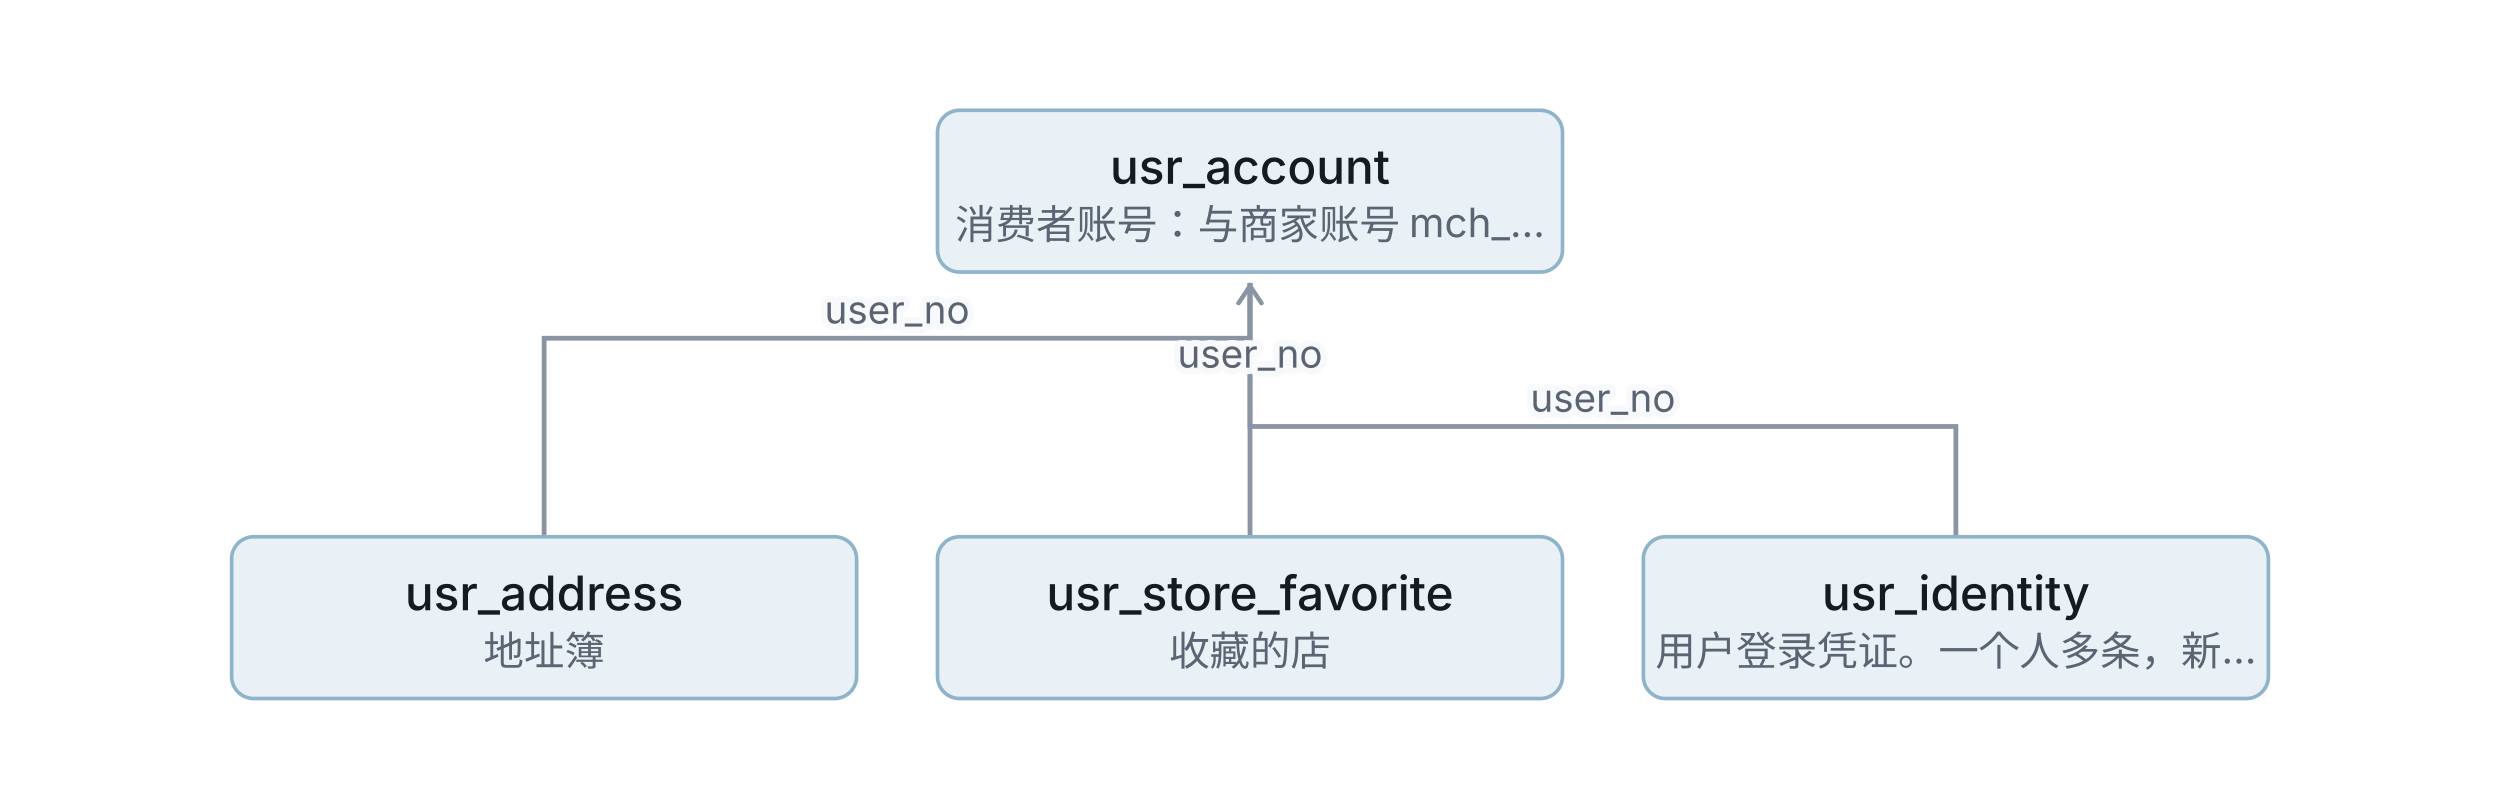
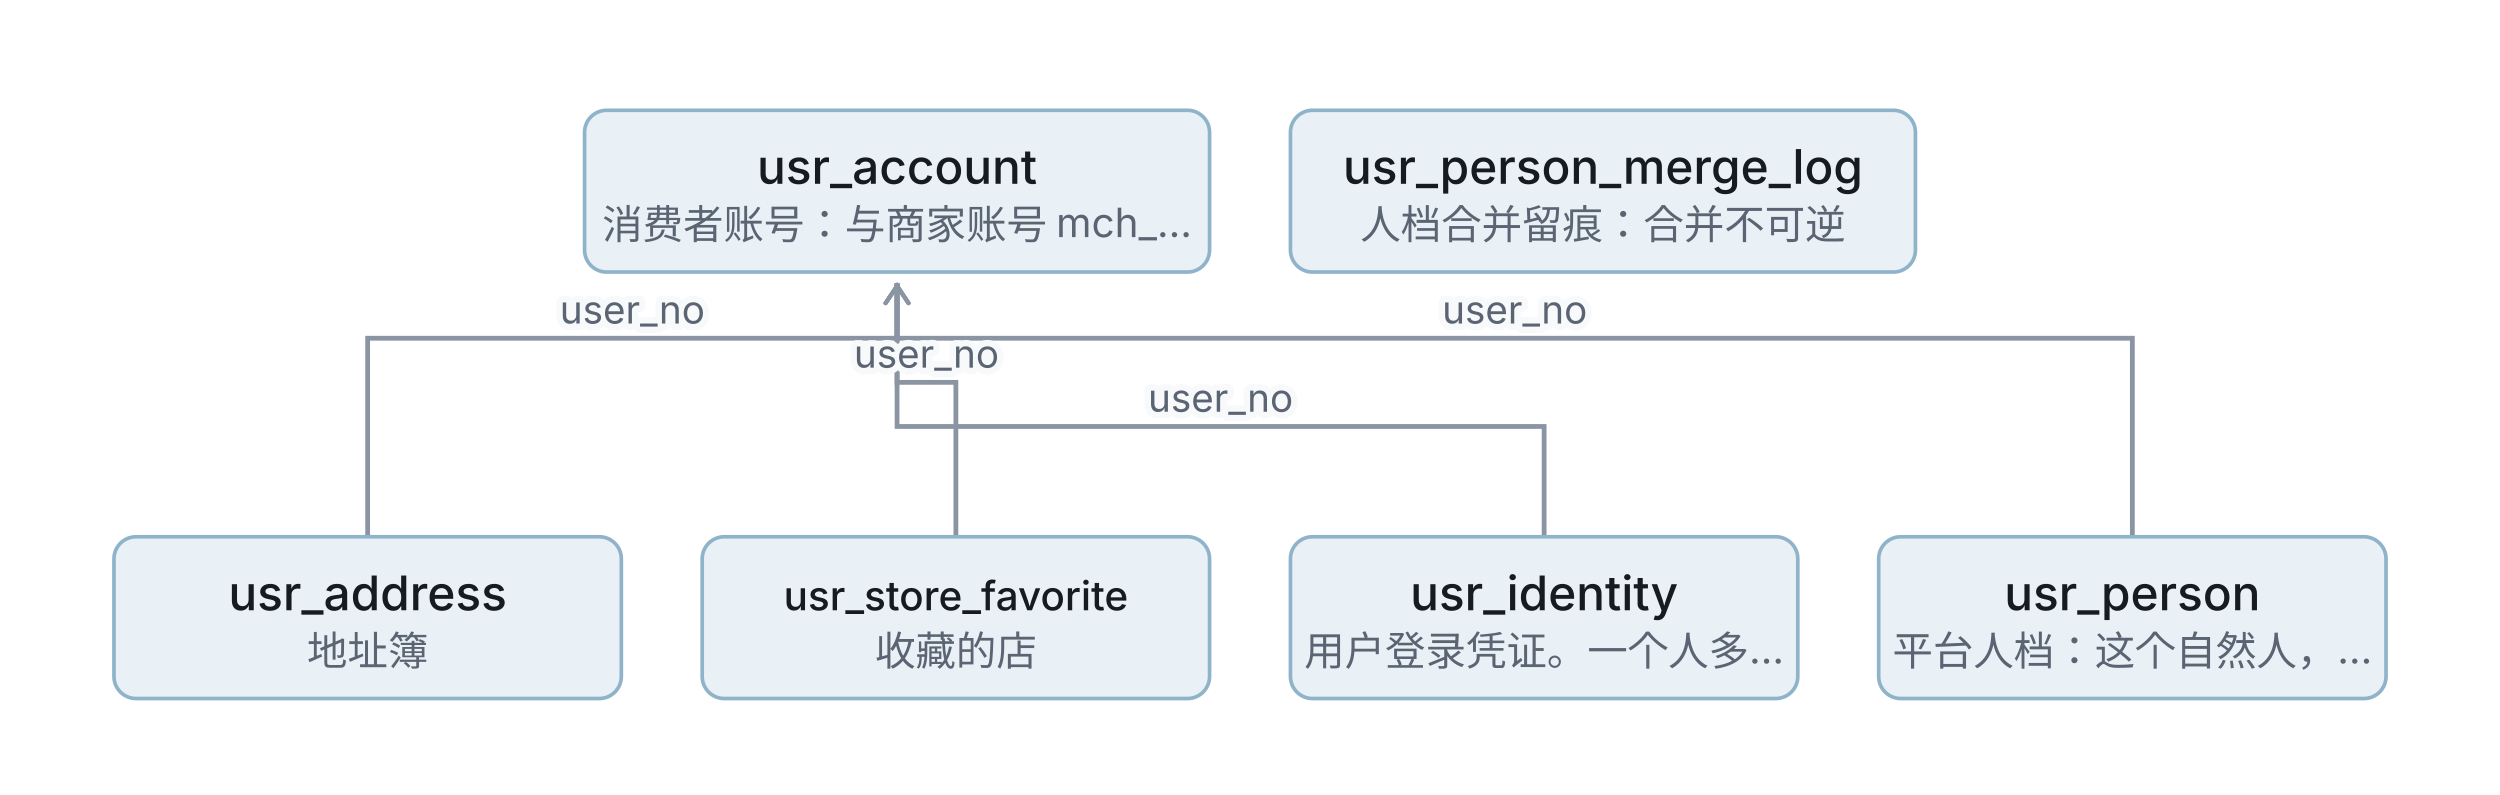
<svg xmlns="http://www.w3.org/2000/svg" width="680" height="216" viewBox="0 0 680 216" role="img" font-family="system-ui,-apple-system,'PingFang SC',sans-serif">
  <defs>
    <marker id="a" viewBox="0 0 10 10" refX="9" refY="5" markerWidth="6" markerHeight="6" orient="auto-start-reverse">
      <path d="M2 1L8 5L2 9" fill="none" stroke="#8A94A2" stroke-width="1.4" stroke-linecap="round" />
    </marker>
    <style>.n{font-weight:500;fill:#161A21}.s{font-size:11px;fill:#5A6472}
.l{font-size:10.5px;fill:#5A6472;paint-order:stroke;stroke:#F7F9FB;stroke-width:3.5;stroke-linejoin:round}.b{font-size:11px;fill:#5A6472;letter-spacing:.1em}
.ar{stroke:#8A94A2;stroke-width:1.3;fill:none}</style>
  </defs>
-   <path class="ar" d="M148 146 L148 92 L340 92 L340 77" marker-end="url(#a)" />
-   <path class="ar" d="M340 146 L340 104 L340 104 L340 77" marker-end="url(#a)" />
-   <path class="ar" d="M532 146 L532 116 L340 116 L340 77" marker-end="url(#a)" />
-   <rect x="255" y="30" width="170" height="44" rx="6" fill="#EAF1F6" stroke="#8FB3C9" />
-   <text class="n" x="340" y="50" text-anchor="middle" font-size="13">usr_account</text>
-   <text class="s" x="340" y="65" text-anchor="middle">消费者账号：与商家账号 mch_…</text>
-   <rect x="63" y="146" width="170" height="44" rx="6" fill="#EAF1F6" stroke="#8FB3C9" />
-   <text class="n" x="148" y="166" text-anchor="middle" font-size="13">usr_address</text>
-   <text class="s" x="148" y="181" text-anchor="middle">地址簿</text>
-   <rect x="255" y="146" width="170" height="44" rx="6" fill="#EAF1F6" stroke="#8FB3C9" />
-   <text class="n" x="340" y="166" text-anchor="middle" font-size="13">usr_store_favorite</text>
-   <text class="s" x="340" y="181" text-anchor="middle">收藏的店</text>
-   <rect x="447" y="146" width="170" height="44" rx="6" fill="#EAF1F6" stroke="#8FB3C9" />
-   <text class="n" x="532" y="166" text-anchor="middle" font-size="13">usr_identity</text>
-   <text class="s" x="532" y="181" text-anchor="middle">用户登录凭证。一个人多条，新…</text>
-   <text class="l" x="244" y="88" text-anchor="middle">user_no</text>
-   <text class="l" x="340" y="100" text-anchor="middle">user_no</text>
-   <text class="l" x="436" y="112" text-anchor="middle">user_no</text>
+   <path class="ar" d="M100 146 L100 92 L244 92 L244 77" marker-end="url(#a)" />
+   <path class="ar" d="M260 146 L260 104 L244 104 L244 77" marker-end="url(#a)" />
+   <path class="ar" d="M420 146 L420 116 L244 116 L244 77" marker-end="url(#a)" />
+   <path class="ar" d="M580 146 L580 92 L244 92 L244 77" marker-end="url(#a)" />
+   <rect x="159" y="30" width="170" height="44" rx="6" fill="#EAF1F6" stroke="#8FB3C9" />
+   <text class="n" x="244" y="50" text-anchor="middle" font-size="13">usr_account</text>
+   <text class="s" x="244" y="65" text-anchor="middle">消费者账号：与商家账号 mch_…</text>
+   <rect x="351" y="30" width="170" height="44" rx="6" fill="#EAF1F6" stroke="#8FB3C9" />
+   <text class="n" x="436" y="50" text-anchor="middle" font-size="13">usr_person_merge_log</text>
+   <text class="s" x="436" y="65" text-anchor="middle">人档合并留痕：合并不可逆</text>
+   <rect x="31" y="146" width="138" height="44" rx="6" fill="#EAF1F6" stroke="#8FB3C9" />
+   <text class="n" x="100" y="166" text-anchor="middle" font-size="13">usr_address</text>
+   <text class="s" x="100" y="181" text-anchor="middle">地址簿</text>
+   <rect x="191" y="146" width="138" height="44" rx="6" fill="#EAF1F6" stroke="#8FB3C9" />
+   <text class="n" x="260" y="166" text-anchor="middle" font-size="11">usr_store_favorite</text>
+   <text class="s" x="260" y="181" text-anchor="middle">收藏的店</text>
+   <rect x="351" y="146" width="138" height="44" rx="6" fill="#EAF1F6" stroke="#8FB3C9" />
+   <text class="n" x="420" y="166" text-anchor="middle" font-size="13">usr_identity</text>
+   <text class="s" x="420" y="181" text-anchor="middle">用户登录凭证。一个人多…</text>
+   <rect x="511" y="146" width="138" height="44" rx="6" fill="#EAF1F6" stroke="#8FB3C9" />
+   <text class="n" x="580" y="166" text-anchor="middle" font-size="13">usr_person</text>
+   <text class="s" x="580" y="181" text-anchor="middle">平台人档：这个自然人，…</text>
+   <text class="l" x="172" y="88" text-anchor="middle">user_no</text>
+   <text class="l" x="252" y="100" text-anchor="middle">user_no</text>
+   <text class="l" x="332" y="112" text-anchor="middle">user_no</text>
+   <text class="l" x="412" y="88" text-anchor="middle">user_no</text>
</svg>
